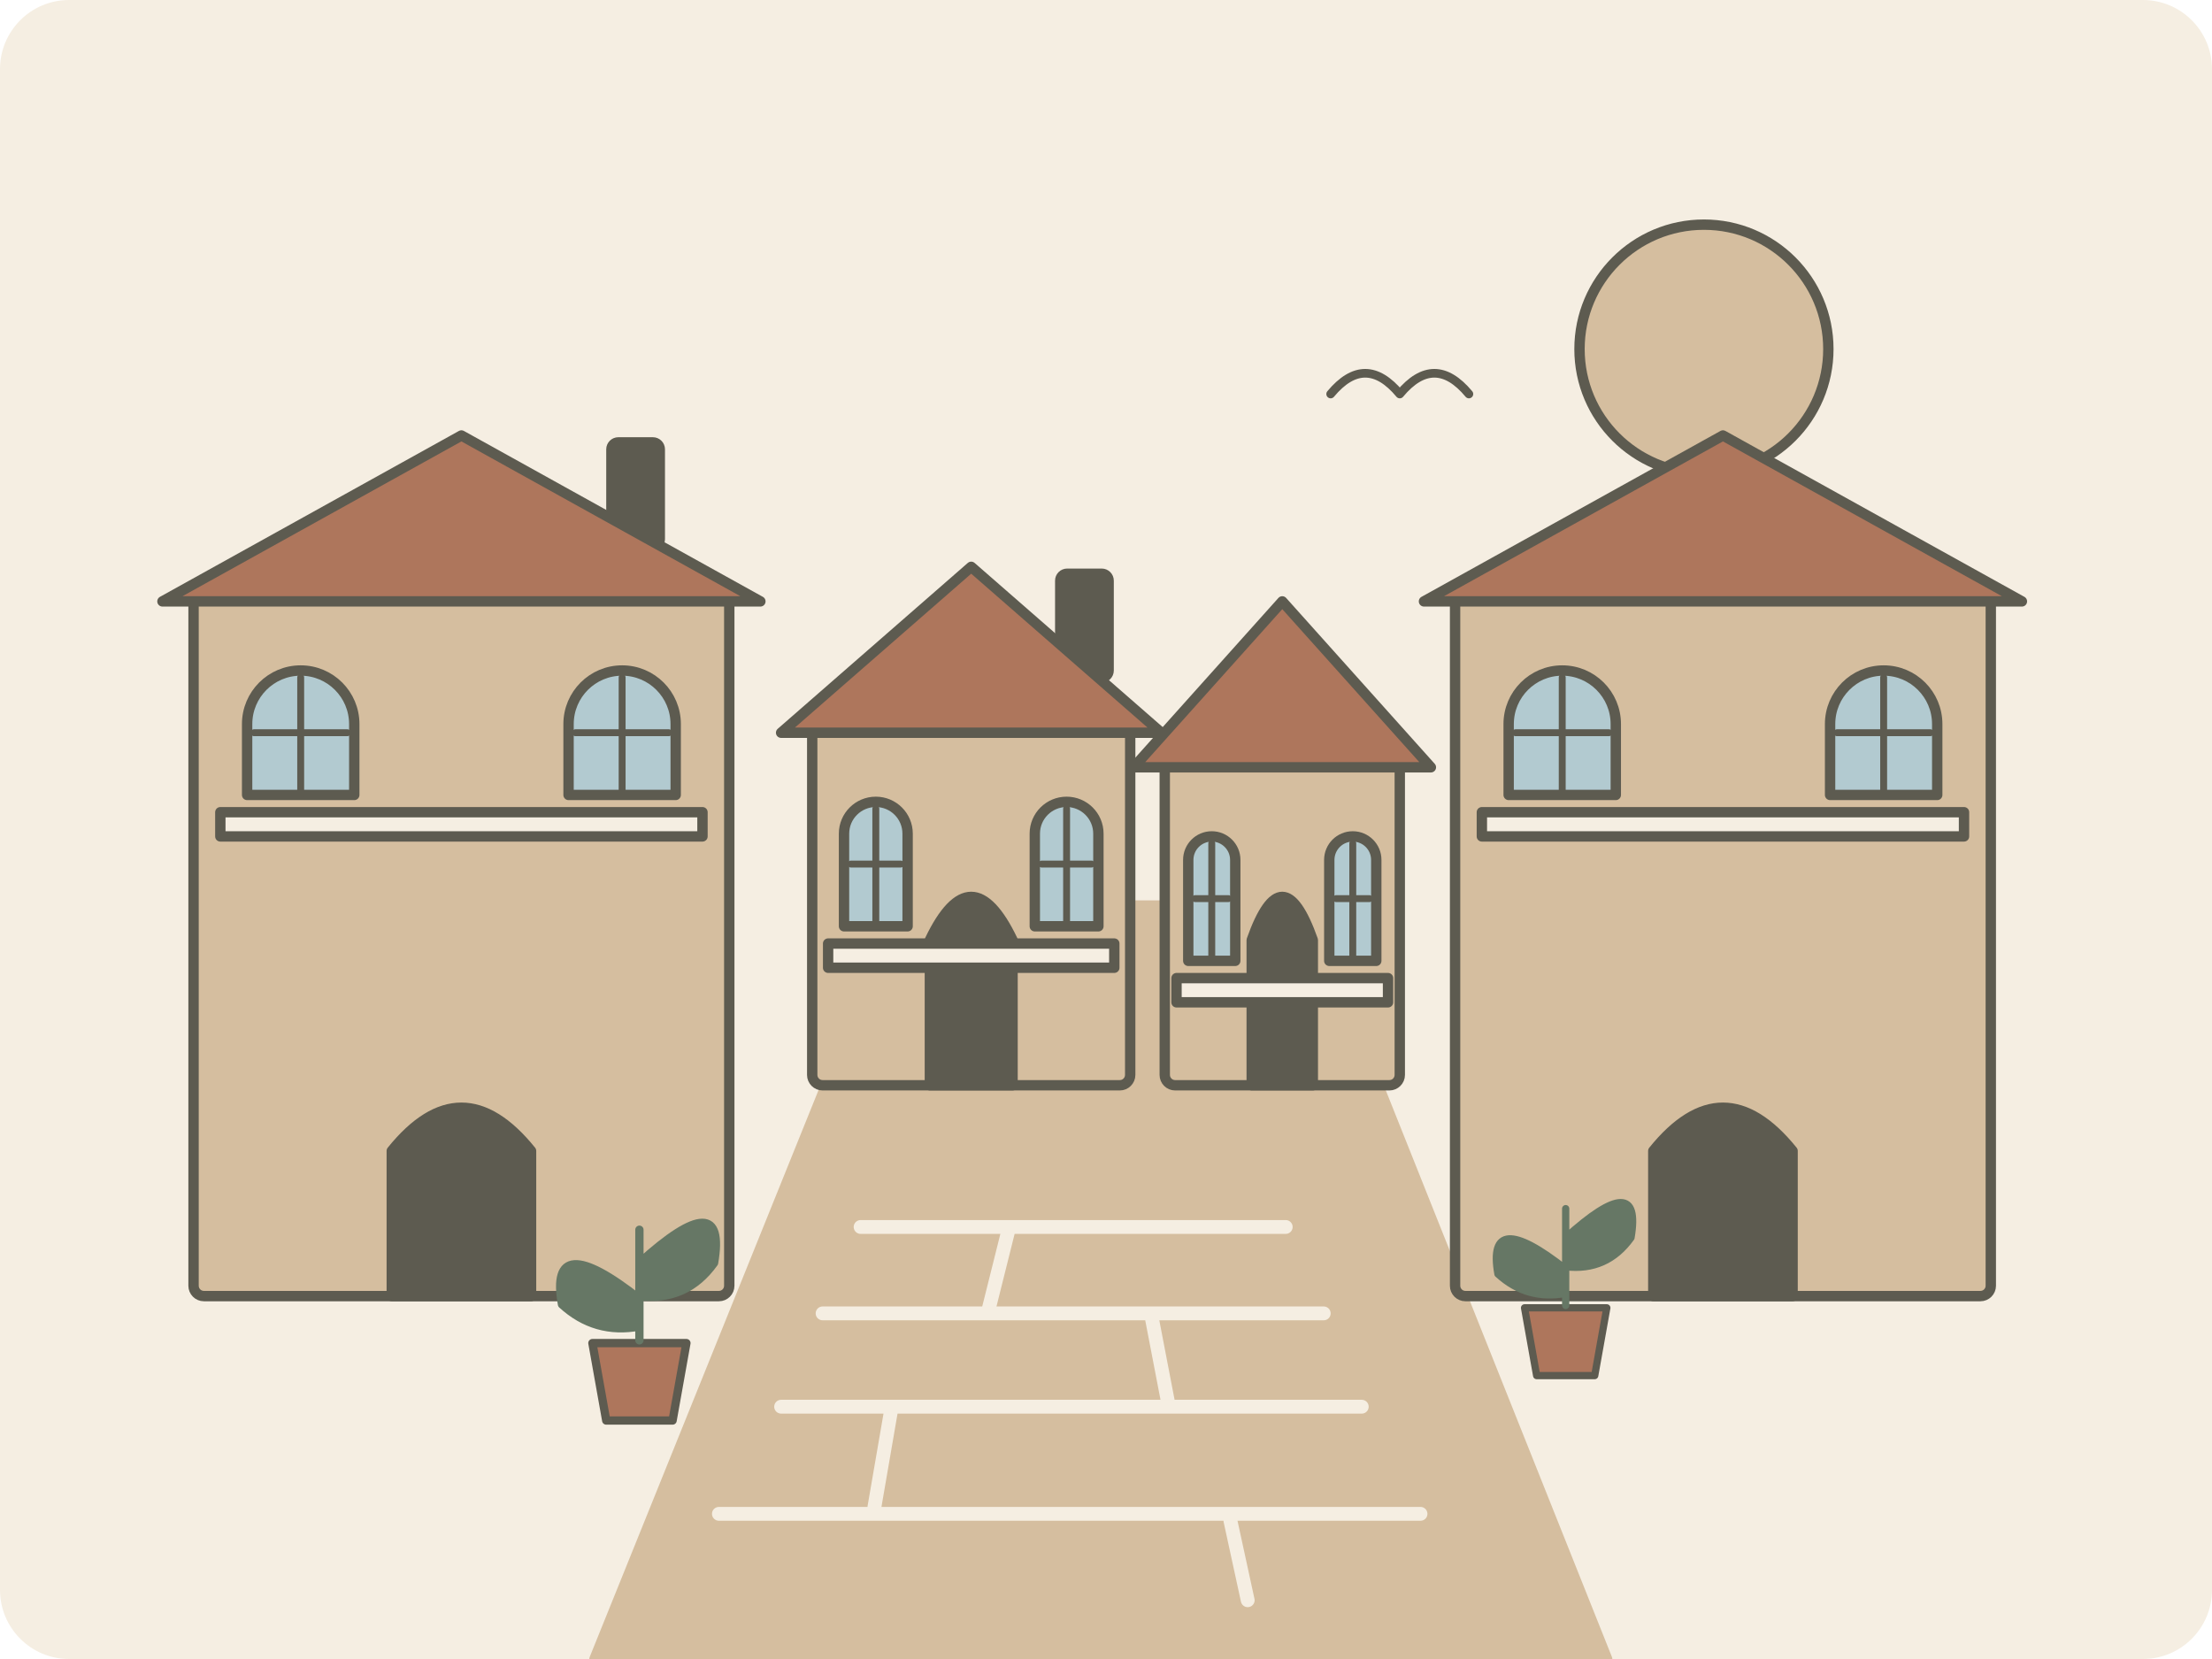
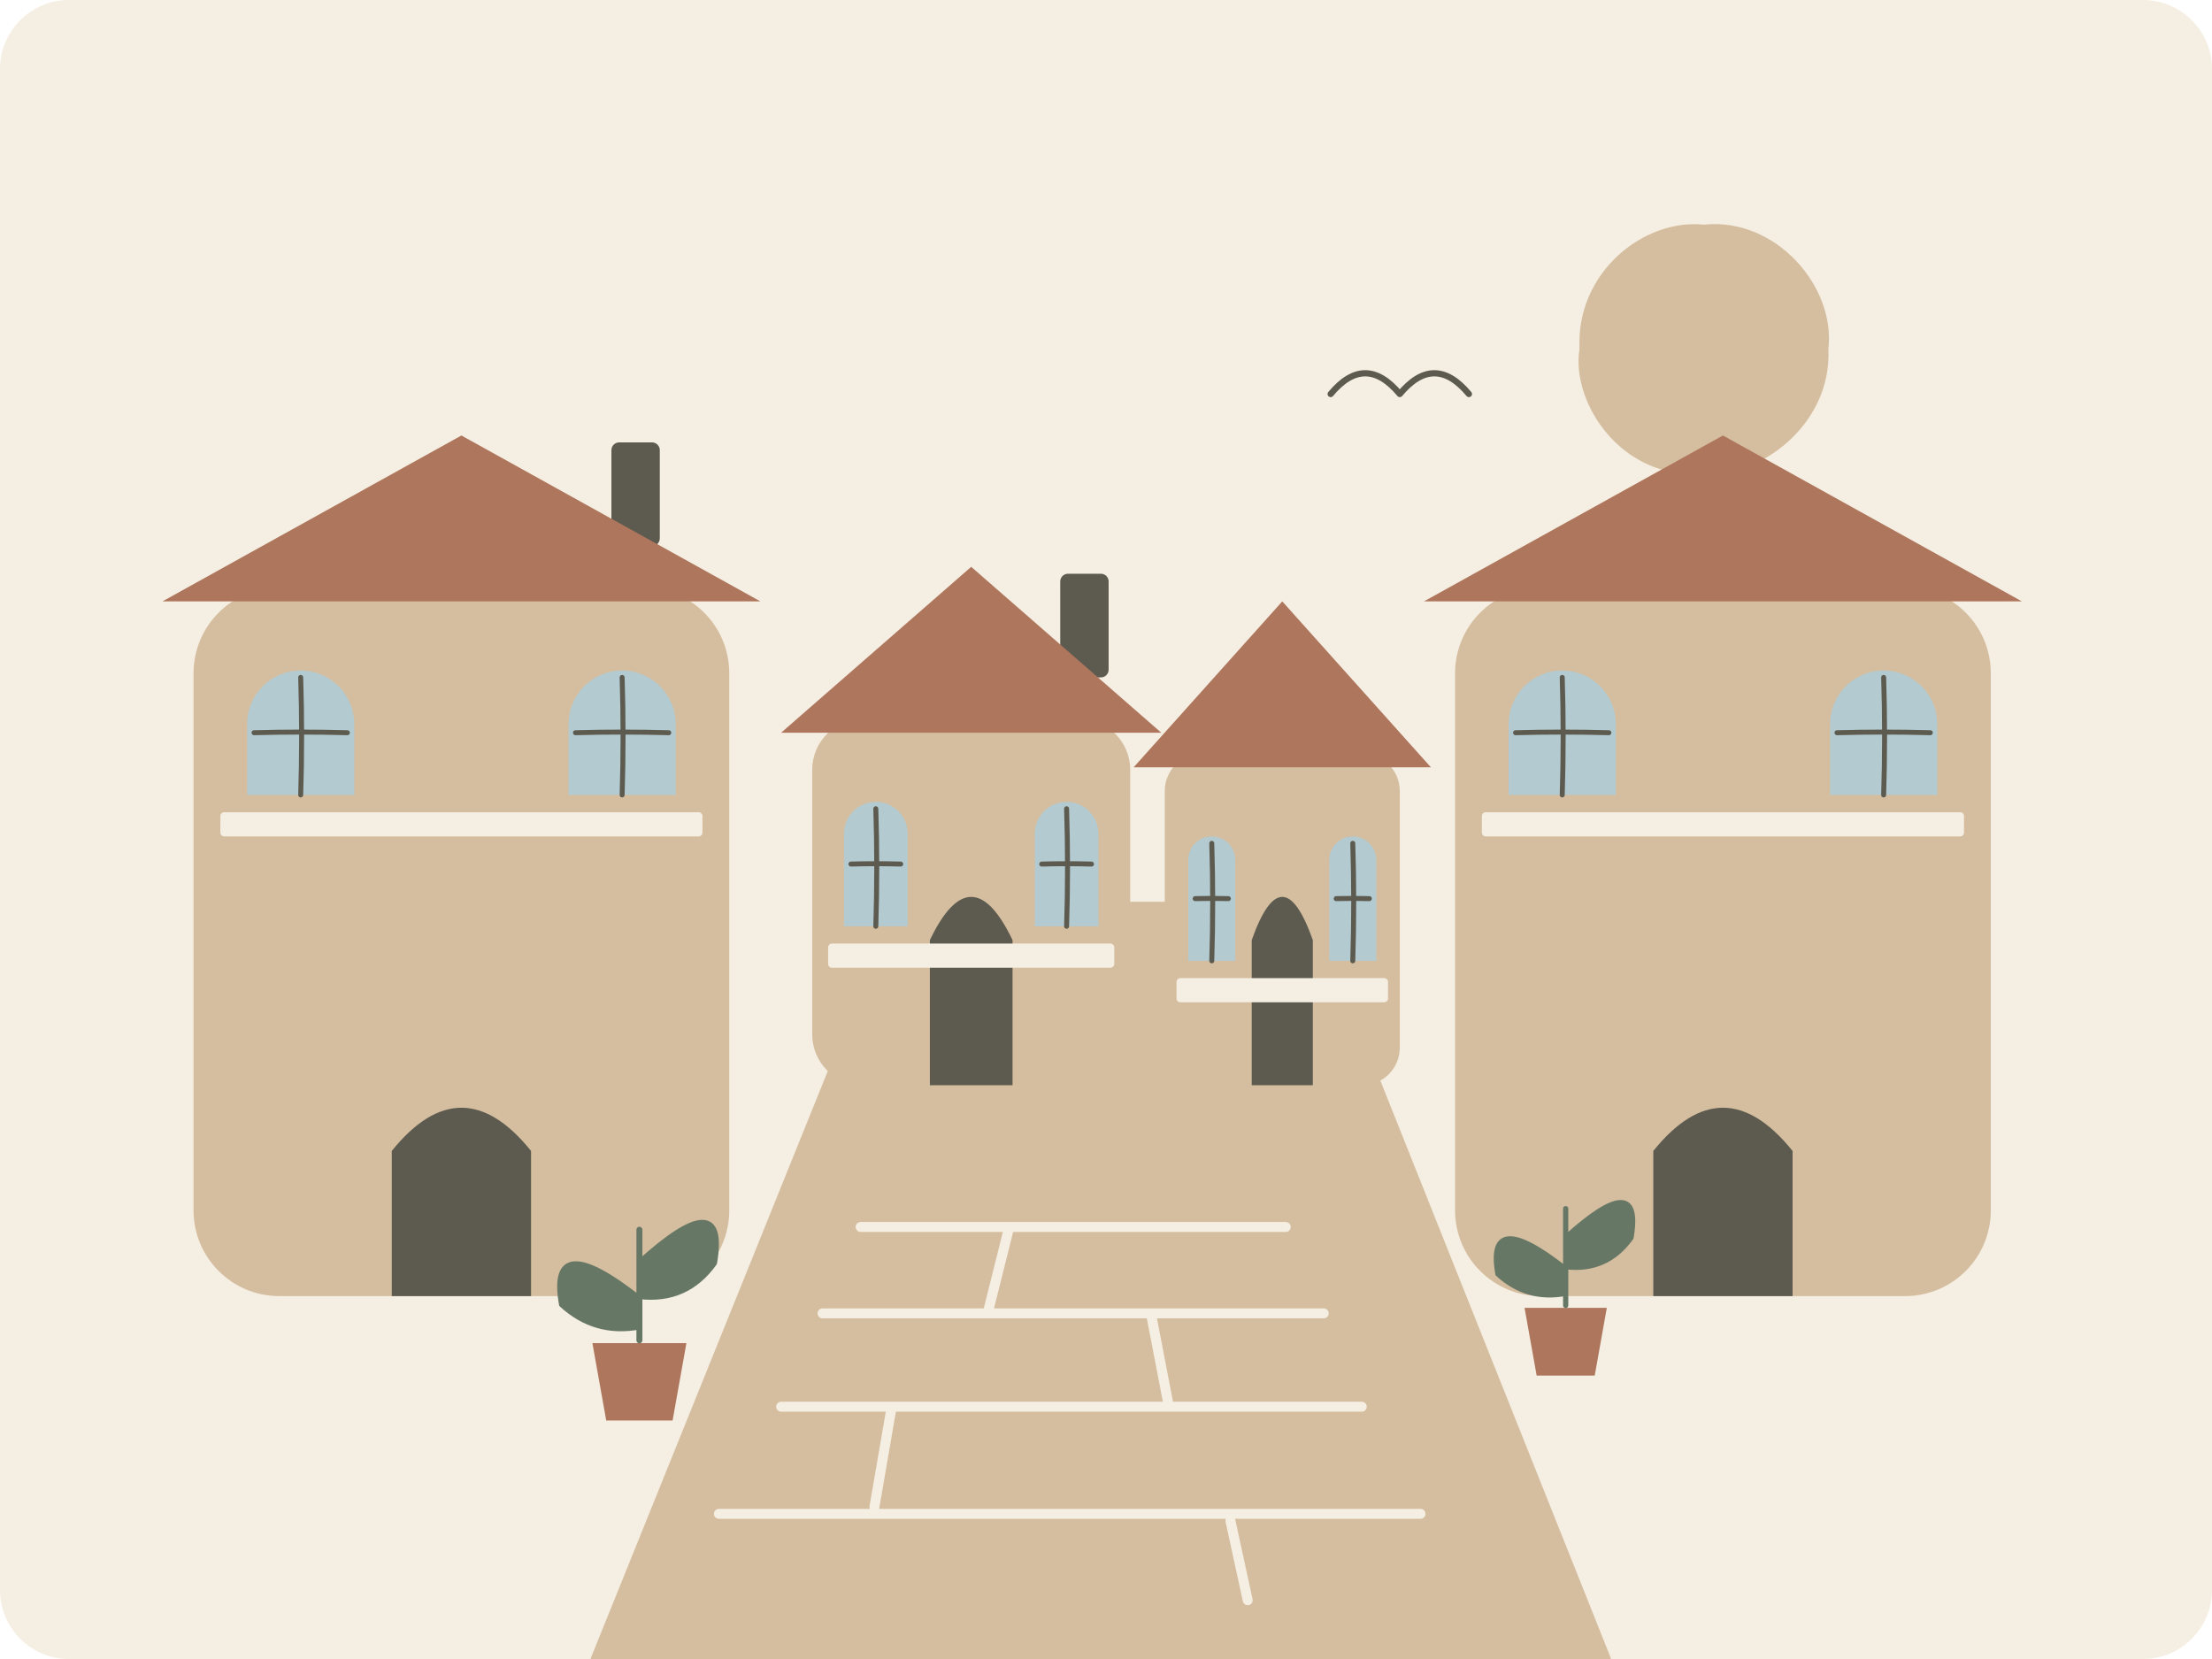
<svg xmlns="http://www.w3.org/2000/svg" width="640" height="480" viewBox="0 0 640 480" role="img" aria-labelledby="title">
  <rect width="640" height="480" rx="20" fill="#f5eee2" />
-   <g stroke="#5d5b50" stroke-width="3" stroke-linecap="round" stroke-linejoin="round">
-     <circle cx="493" cy="101" r="36" fill="#d5be9f" />
+   <g stroke="none" stroke-width="2" stroke-linecap="round" stroke-linejoin="round">
+     <g transform="translate(493 101) scale(1)">
+       <path d="M0 -36C20.88 -38.16 38.16 -18 36 0C37.08 21.96 15.84 37.44 0 36C-24.12 38.16 -38.52 15.12 -36 0C-37.08 -22.32 -17.28 -37.8 0 -36Z" fill="#d5be9f" stroke="none" stroke-width="2.16" stroke-linecap="round" stroke-linejoin="round" />
+     </g>
    <g transform="translate(78 88) scale(0.8)">
-       <path d="M0 23C-3 7 14-3 29 5C41-13 70-6 74 12C96 8 109 20 105 32H0Z" fill="#f5eee2" stroke="#f5eee2" stroke-width="3" stroke-linecap="round" stroke-linejoin="round" />
+       <path d="M0 23C-3 7 14-3 29 5C41-13 70-6 74 12C96 8 109 20 105 32H0Z" fill="#f5eee2" stroke="#f5eee2" stroke-width="2.16" stroke-linecap="round" stroke-linejoin="round" />
    </g>
    <g transform="translate(338 58) scale(0.55)">
-       <path d="M0 23C-3 7 14-3 29 5C41-13 70-6 74 12C96 8 109 20 105 32H0Z" fill="#f5eee2" stroke="#f5eee2" stroke-width="3" stroke-linecap="round" stroke-linejoin="round" />
+       <path d="M0 23C-3 7 14-3 29 5C41-13 70-6 74 12C96 8 109 20 105 32H0Z" fill="#f5eee2" stroke="#f5eee2" stroke-width="2.16" stroke-linecap="round" stroke-linejoin="round" />
    </g>
-     <path d="M385 114q10-12 20 0q10-12 20 0" fill="none" stroke="#5d5b50" stroke-width="2.5" stroke-linecap="round" stroke-linejoin="round" />
-     <path d="M260 262H378L465 480H172Z" fill="#d5be9f" stroke="#d5be9f" stroke-width="3" stroke-linecap="round" stroke-linejoin="round" />
+     <path d="M385 114q10-12 20 0q10-12 20 0" fill="none" stroke="#5d5b50" stroke-width="1.8" stroke-linecap="round" stroke-linejoin="round" />
+     <path d="M260 262H378L465 480H172Z" fill="#d5be9f" stroke="#d5be9f" stroke-width="2.16" stroke-linecap="round" stroke-linejoin="round" />
    <g transform="translate(56 170) scale(1)">
-       <rect x="0" y="0" width="155" height="205" rx="3" fill="#d5be9f" />
-       <path d="M15.5 60V39.5a15.5 15.5 0 0 1 31 0V60Z" fill="#b2cad0" stroke="#5d5b50" stroke-width="3" stroke-linecap="round" stroke-linejoin="round" />
-       <path d="M31 26L31 60" fill="none" stroke="#5d5b50" stroke-width="2" stroke-linecap="round" stroke-linejoin="round" />
-       <path d="M17.5 42L44.5 42" fill="none" stroke="#5d5b50" stroke-width="2" stroke-linecap="round" stroke-linejoin="round" />
-       <path d="M108.5 60V39.5a15.5 15.5 0 0 1 31 0V60Z" fill="#b2cad0" stroke="#5d5b50" stroke-width="3" stroke-linecap="round" stroke-linejoin="round" />
-       <path d="M124 26L124 60" fill="none" stroke="#5d5b50" stroke-width="2" stroke-linecap="round" stroke-linejoin="round" />
-       <path d="M110.5 42L137.5 42" fill="none" stroke="#5d5b50" stroke-width="2" stroke-linecap="round" stroke-linejoin="round" />
-       <path d="M57.35 205V163q20.15-25 40.3 0V205Z" fill="#5d5b50" stroke="#5d5b50" stroke-width="3" stroke-linecap="round" stroke-linejoin="round" />
-       <rect x="7.75" y="65" width="139.5" height="7" rx="0" fill="#f5eee2" />
-       <rect x="120.9" y="-42" width="14" height="30" rx="2" fill="#5d5b50" />
-       <path d="M-9 4L77.5-44L164 4Z" fill="#ae765c" stroke="#5d5b50" stroke-width="3" stroke-linecap="round" stroke-linejoin="round" />
+       <rect x="0" y="0" width="155" height="205" rx="24.8" fill="#d5be9f" stroke="none" />
+       <path d="M15.5 60V39.5a15.5 15.5 0 0 1 31 0V60Z" fill="#b2cad0" stroke="none" stroke-width="2.16" stroke-linecap="round" stroke-linejoin="round" />
+       <path d="M31 26Q31.544 43 31 60" fill="none" stroke="#5d5b50" stroke-width="1.44" stroke-linecap="round" stroke-linejoin="round" />
+       <path d="M17.5 42Q31 41.622 44.5 42" fill="none" stroke="#5d5b50" stroke-width="1.44" stroke-linecap="round" stroke-linejoin="round" />
+       <path d="M108.5 60V39.5a15.5 15.5 0 0 1 31 0V60Z" fill="#b2cad0" stroke="none" stroke-width="2.16" stroke-linecap="round" stroke-linejoin="round" />
+       <path d="M124 26Q124.544 43 124 60" fill="none" stroke="#5d5b50" stroke-width="1.44" stroke-linecap="round" stroke-linejoin="round" />
+       <path d="M110.5 42Q124 41.622 137.5 42" fill="none" stroke="#5d5b50" stroke-width="1.44" stroke-linecap="round" stroke-linejoin="round" />
+       <path d="M57.35 205V163q20.15-25 40.3 0V205Z" fill="#5d5b50" stroke="none" stroke-width="2.16" stroke-linecap="round" stroke-linejoin="round" />
+       <rect x="7.75" y="65" width="139.5" height="7" rx="1.12" fill="#f5eee2" stroke="none" />
+       <rect x="120.9" y="-42" width="14" height="30" rx="2.24" fill="#5d5b50" stroke="none" />
+       <path d="M-9 4L77.5-44L164 4Z" fill="#ae765c" stroke="none" stroke-width="2.16" stroke-linecap="round" stroke-linejoin="round" />
    </g>
    <g transform="translate(421 170) scale(1)">
-       <rect x="0" y="0" width="155" height="205" rx="3" fill="#d5be9f" />
-       <path d="M15.5 60V39.5a15.5 15.5 0 0 1 31 0V60Z" fill="#b2cad0" stroke="#5d5b50" stroke-width="3" stroke-linecap="round" stroke-linejoin="round" />
-       <path d="M31 26L31 60" fill="none" stroke="#5d5b50" stroke-width="2" stroke-linecap="round" stroke-linejoin="round" />
-       <path d="M17.5 42L44.5 42" fill="none" stroke="#5d5b50" stroke-width="2" stroke-linecap="round" stroke-linejoin="round" />
-       <path d="M108.5 60V39.5a15.5 15.5 0 0 1 31 0V60Z" fill="#b2cad0" stroke="#5d5b50" stroke-width="3" stroke-linecap="round" stroke-linejoin="round" />
-       <path d="M124 26L124 60" fill="none" stroke="#5d5b50" stroke-width="2" stroke-linecap="round" stroke-linejoin="round" />
-       <path d="M110.5 42L137.5 42" fill="none" stroke="#5d5b50" stroke-width="2" stroke-linecap="round" stroke-linejoin="round" />
-       <path d="M57.35 205V163q20.15-25 40.3 0V205Z" fill="#5d5b50" stroke="#5d5b50" stroke-width="3" stroke-linecap="round" stroke-linejoin="round" />
-       <rect x="7.75" y="65" width="139.5" height="7" rx="0" fill="#f5eee2" />
-       <path d="M-9 4L77.5-44L164 4Z" fill="#ae765c" stroke="#5d5b50" stroke-width="3" stroke-linecap="round" stroke-linejoin="round" />
+       <rect x="0" y="0" width="155" height="205" rx="24.8" fill="#d5be9f" stroke="none" />
+       <path d="M15.5 60V39.5a15.5 15.5 0 0 1 31 0V60Z" fill="#b2cad0" stroke="none" stroke-width="2.16" stroke-linecap="round" stroke-linejoin="round" />
+       <path d="M31 26Q31.544 43 31 60" fill="none" stroke="#5d5b50" stroke-width="1.44" stroke-linecap="round" stroke-linejoin="round" />
+       <path d="M17.5 42Q31 41.622 44.5 42" fill="none" stroke="#5d5b50" stroke-width="1.44" stroke-linecap="round" stroke-linejoin="round" />
+       <path d="M108.5 60V39.5a15.5 15.5 0 0 1 31 0V60Z" fill="#b2cad0" stroke="none" stroke-width="2.16" stroke-linecap="round" stroke-linejoin="round" />
+       <path d="M124 26Q124.544 43 124 60" fill="none" stroke="#5d5b50" stroke-width="1.44" stroke-linecap="round" stroke-linejoin="round" />
+       <path d="M110.5 42Q124 41.622 137.5 42" fill="none" stroke="#5d5b50" stroke-width="1.44" stroke-linecap="round" stroke-linejoin="round" />
+       <path d="M57.35 205V163q20.15-25 40.3 0V205Z" fill="#5d5b50" stroke="none" stroke-width="2.16" stroke-linecap="round" stroke-linejoin="round" />
+       <rect x="7.75" y="65" width="139.5" height="7" rx="1.12" fill="#f5eee2" stroke="none" />
+       <path d="M-9 4L77.5-44L164 4Z" fill="#ae765c" stroke="none" stroke-width="2.16" stroke-linecap="round" stroke-linejoin="round" />
    </g>
    <g transform="translate(235 208) scale(1)">
-       <rect x="0" y="0" width="92" height="106" rx="3" fill="#d5be9f" />
-       <path d="M9.2 60V33.2a9.2 9.2 0 0 1 18.4 0V60Z" fill="#b2cad0" stroke="#5d5b50" stroke-width="3" stroke-linecap="round" stroke-linejoin="round" />
-       <path d="M18.4 26L18.4 60" fill="none" stroke="#5d5b50" stroke-width="2" stroke-linecap="round" stroke-linejoin="round" />
-       <path d="M11.2 42L25.6 42" fill="none" stroke="#5d5b50" stroke-width="2" stroke-linecap="round" stroke-linejoin="round" />
-       <path d="M64.4 60V33.2a9.2 9.2 0 0 1 18.4 0V60Z" fill="#b2cad0" stroke="#5d5b50" stroke-width="3" stroke-linecap="round" stroke-linejoin="round" />
-       <path d="M73.6 26L73.6 60" fill="none" stroke="#5d5b50" stroke-width="2" stroke-linecap="round" stroke-linejoin="round" />
-       <path d="M66.4 42L80.8 42" fill="none" stroke="#5d5b50" stroke-width="2" stroke-linecap="round" stroke-linejoin="round" />
-       <path d="M34.04 106V64q11.96-25 23.92 0V106Z" fill="#5d5b50" stroke="#5d5b50" stroke-width="3" stroke-linecap="round" stroke-linejoin="round" />
-       <rect x="4.6" y="65" width="82.8" height="7" rx="0" fill="#f5eee2" />
-       <rect x="71.76" y="-42" width="14" height="30" rx="2" fill="#5d5b50" />
-       <path d="M-9 4L46-44L101 4Z" fill="#ae765c" stroke="#5d5b50" stroke-width="3" stroke-linecap="round" stroke-linejoin="round" />
+       <rect x="0" y="0" width="92" height="106" rx="14.72" fill="#d5be9f" stroke="none" />
+       <path d="M9.2 60V33.2a9.2 9.2 0 0 1 18.4 0V60Z" fill="#b2cad0" stroke="none" stroke-width="2.16" stroke-linecap="round" stroke-linejoin="round" />
+       <path d="M18.4 26Q18.944 43 18.4 60" fill="none" stroke="#5d5b50" stroke-width="1.44" stroke-linecap="round" stroke-linejoin="round" />
+       <path d="M11.2 42Q18.4 41.798 25.6 42" fill="none" stroke="#5d5b50" stroke-width="1.44" stroke-linecap="round" stroke-linejoin="round" />
+       <path d="M64.4 60V33.2a9.2 9.2 0 0 1 18.4 0V60Z" fill="#b2cad0" stroke="none" stroke-width="2.16" stroke-linecap="round" stroke-linejoin="round" />
+       <path d="M73.6 26Q74.144 43 73.6 60" fill="none" stroke="#5d5b50" stroke-width="1.44" stroke-linecap="round" stroke-linejoin="round" />
+       <path d="M66.4 42Q73.6 41.798 80.8 42" fill="none" stroke="#5d5b50" stroke-width="1.44" stroke-linecap="round" stroke-linejoin="round" />
+       <path d="M34.04 106V64q11.96-25 23.92 0V106Z" fill="#5d5b50" stroke="none" stroke-width="2.16" stroke-linecap="round" stroke-linejoin="round" />
+       <rect x="4.6" y="65" width="82.8" height="7" rx="1.12" fill="#f5eee2" stroke="none" />
+       <rect x="71.76" y="-42" width="14" height="30" rx="2.24" fill="#5d5b50" stroke="none" />
+       <path d="M-9 4L46-44L101 4Z" fill="#ae765c" stroke="none" stroke-width="2.16" stroke-linecap="round" stroke-linejoin="round" />
    </g>
    <g transform="translate(337 218) scale(1)">
-       <rect x="0" y="0" width="68" height="96" rx="3" fill="#d5be9f" />
-       <path d="M6.8 60V30.8a6.8 6.8 0 0 1 13.6 0V60Z" fill="#b2cad0" stroke="#5d5b50" stroke-width="3" stroke-linecap="round" stroke-linejoin="round" />
-       <path d="M13.6 26L13.6 60" fill="none" stroke="#5d5b50" stroke-width="2" stroke-linecap="round" stroke-linejoin="round" />
-       <path d="M8.8 42L18.4 42" fill="none" stroke="#5d5b50" stroke-width="2" stroke-linecap="round" stroke-linejoin="round" />
-       <path d="M47.6 60V30.8a6.8 6.8 0 0 1 13.6 0V60Z" fill="#b2cad0" stroke="#5d5b50" stroke-width="3" stroke-linecap="round" stroke-linejoin="round" />
-       <path d="M54.4 26L54.4 60" fill="none" stroke="#5d5b50" stroke-width="2" stroke-linecap="round" stroke-linejoin="round" />
-       <path d="M49.6 42L59.2 42" fill="none" stroke="#5d5b50" stroke-width="2" stroke-linecap="round" stroke-linejoin="round" />
-       <path d="M25.16 96V54q8.84-25 17.68 0V96Z" fill="#5d5b50" stroke="#5d5b50" stroke-width="3" stroke-linecap="round" stroke-linejoin="round" />
-       <rect x="3.4" y="65" width="61.2" height="7" rx="0" fill="#f5eee2" />
-       <path d="M-9 4L34-44L77 4Z" fill="#ae765c" stroke="#5d5b50" stroke-width="3" stroke-linecap="round" stroke-linejoin="round" />
+       <rect x="0" y="0" width="68" height="96" rx="10.88" fill="#d5be9f" stroke="none" />
+       <path d="M6.8 60V30.8a6.8 6.8 0 0 1 13.6 0V60Z" fill="#b2cad0" stroke="none" stroke-width="2.16" stroke-linecap="round" stroke-linejoin="round" />
+       <path d="M13.6 26Q14.144 43 13.6 60" fill="none" stroke="#5d5b50" stroke-width="1.44" stroke-linecap="round" stroke-linejoin="round" />
+       <path d="M8.8 42Q13.6 41.866 18.4 42" fill="none" stroke="#5d5b50" stroke-width="1.44" stroke-linecap="round" stroke-linejoin="round" />
+       <path d="M47.6 60V30.8a6.8 6.8 0 0 1 13.6 0V60Z" fill="#b2cad0" stroke="none" stroke-width="2.16" stroke-linecap="round" stroke-linejoin="round" />
+       <path d="M54.4 26Q54.944 43 54.4 60" fill="none" stroke="#5d5b50" stroke-width="1.44" stroke-linecap="round" stroke-linejoin="round" />
+       <path d="M49.6 42Q54.4 41.866 59.2 42" fill="none" stroke="#5d5b50" stroke-width="1.44" stroke-linecap="round" stroke-linejoin="round" />
+       <path d="M25.16 96V54q8.84-25 17.68 0V96Z" fill="#5d5b50" stroke="none" stroke-width="2.16" stroke-linecap="round" stroke-linejoin="round" />
+       <rect x="3.4" y="65" width="61.2" height="7" rx="1.12" fill="#f5eee2" stroke="none" />
+       <path d="M-9 4L34-44L77 4Z" fill="#ae765c" stroke="none" stroke-width="2.16" stroke-linecap="round" stroke-linejoin="round" />
    </g>
-     <path d="M226 407h168M238 380h145M249 355h123M208 438h203M292 355l-6 24m47 1 5 26m-80 1-5 29m103 4 5 23" fill="none" stroke="#f5eee2" stroke-width="4" stroke-linecap="round" stroke-linejoin="round" />
+     <path d="M226 407h168M238 380h145M249 355h123M208 438h203M292 355l-6 24m47 1 5 26m-80 1-5 29m103 4 5 23" fill="none" stroke="#f5eee2" stroke-width="2.88" stroke-linecap="round" stroke-linejoin="round" />
    <g transform="translate(185 411) scale(0.8)">
-       <path d="M-17-28H17L12 0H-12Z" fill="#ae765c" stroke="#5d5b50" stroke-width="3" stroke-linecap="round" stroke-linejoin="round" />
-       <path d="M0-29V-69M0-44Q-33-70-28-42Q-16-31 0-34M0-57Q32-86 27-57Q17-43 0-45" fill="#667765" stroke="#667765" stroke-width="3" stroke-linecap="round" stroke-linejoin="round" />
+       <path d="M-17-28H17L12 0H-12Z" fill="#ae765c" stroke="none" stroke-width="2.16" stroke-linecap="round" stroke-linejoin="round" />
+       <path d="M0-29V-69M0-44Q-33-70-28-42Q-16-31 0-34M0-57Q32-86 27-57Q17-43 0-45" fill="#667765" stroke="#667765" stroke-width="2.16" stroke-linecap="round" stroke-linejoin="round" />
    </g>
    <g transform="translate(453 398) scale(0.7)">
-       <path d="M-17-28H17L12 0H-12Z" fill="#ae765c" stroke="#5d5b50" stroke-width="3" stroke-linecap="round" stroke-linejoin="round" />
-       <path d="M0-29V-69M0-44Q-33-70-28-42Q-16-31 0-34M0-57Q32-86 27-57Q17-43 0-45" fill="#667765" stroke="#667765" stroke-width="3" stroke-linecap="round" stroke-linejoin="round" />
+       <path d="M-17-28H17L12 0H-12Z" fill="#ae765c" stroke="none" stroke-width="2.16" stroke-linecap="round" stroke-linejoin="round" />
+       <path d="M0-29V-69M0-44Q-33-70-28-42Q-16-31 0-34M0-57Q32-86 27-57Q17-43 0-45" fill="#667765" stroke="#667765" stroke-width="2.16" stroke-linecap="round" stroke-linejoin="round" />
    </g>
  </g>
</svg>
